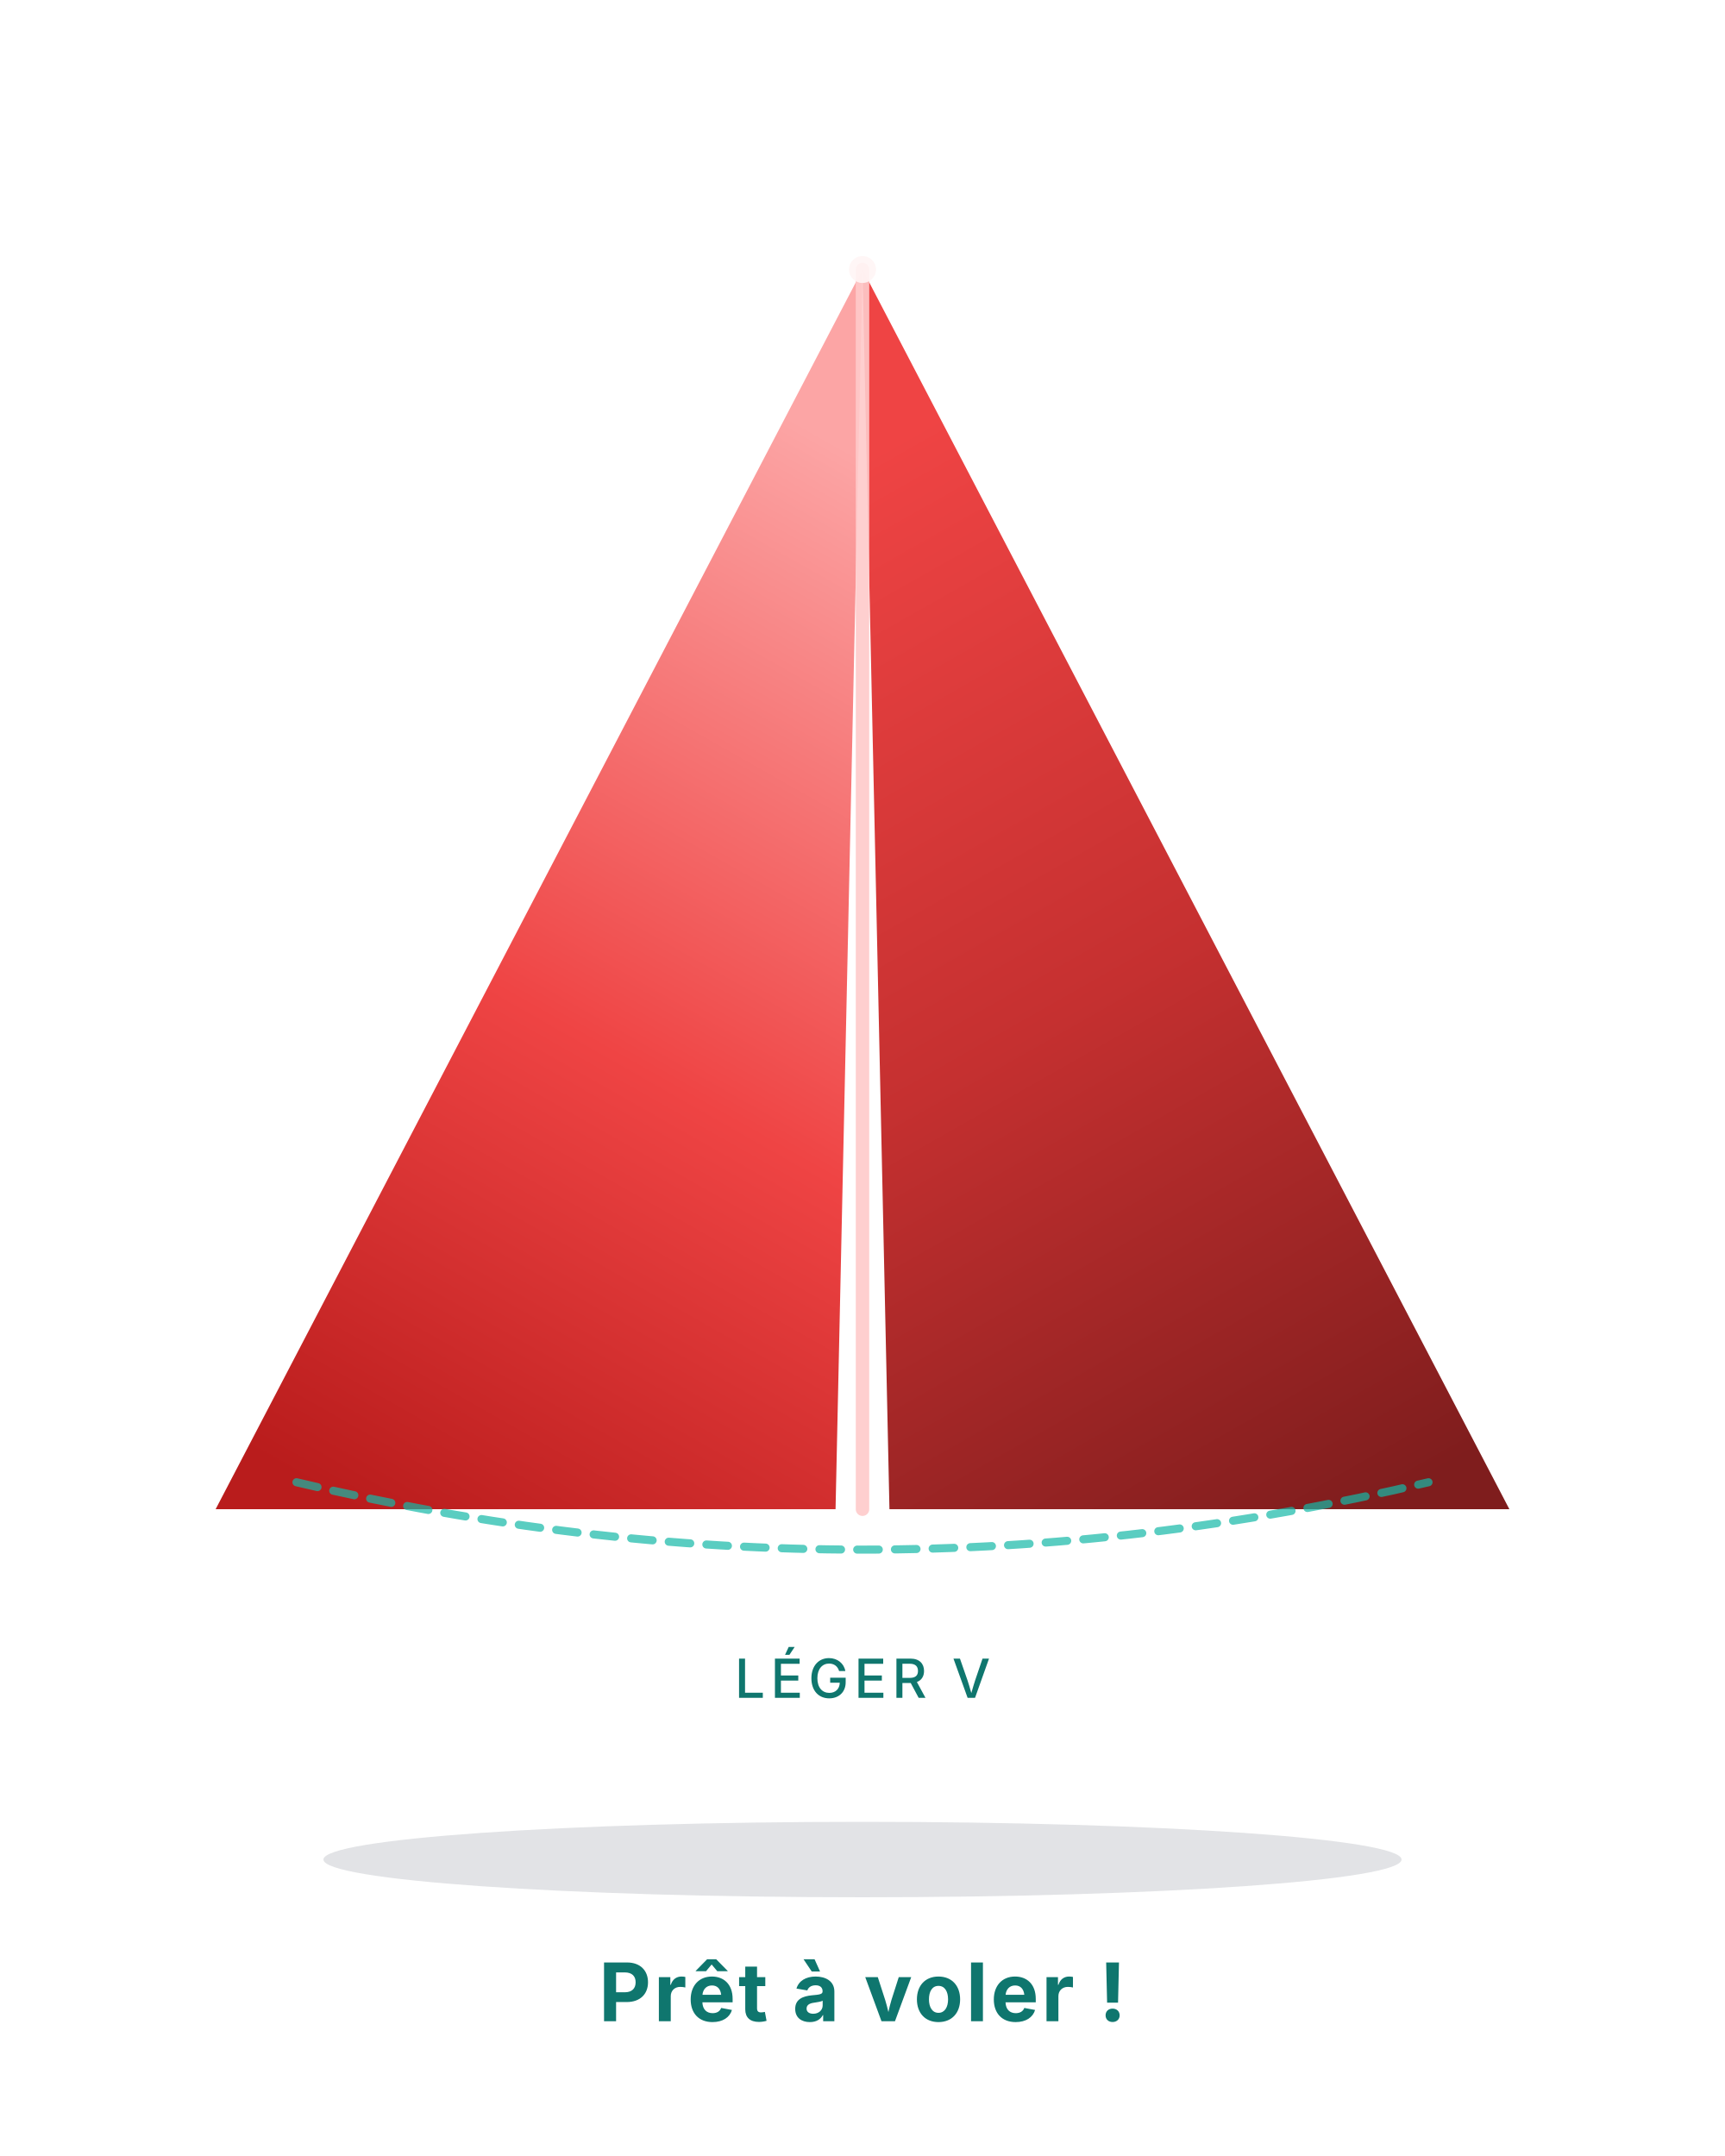
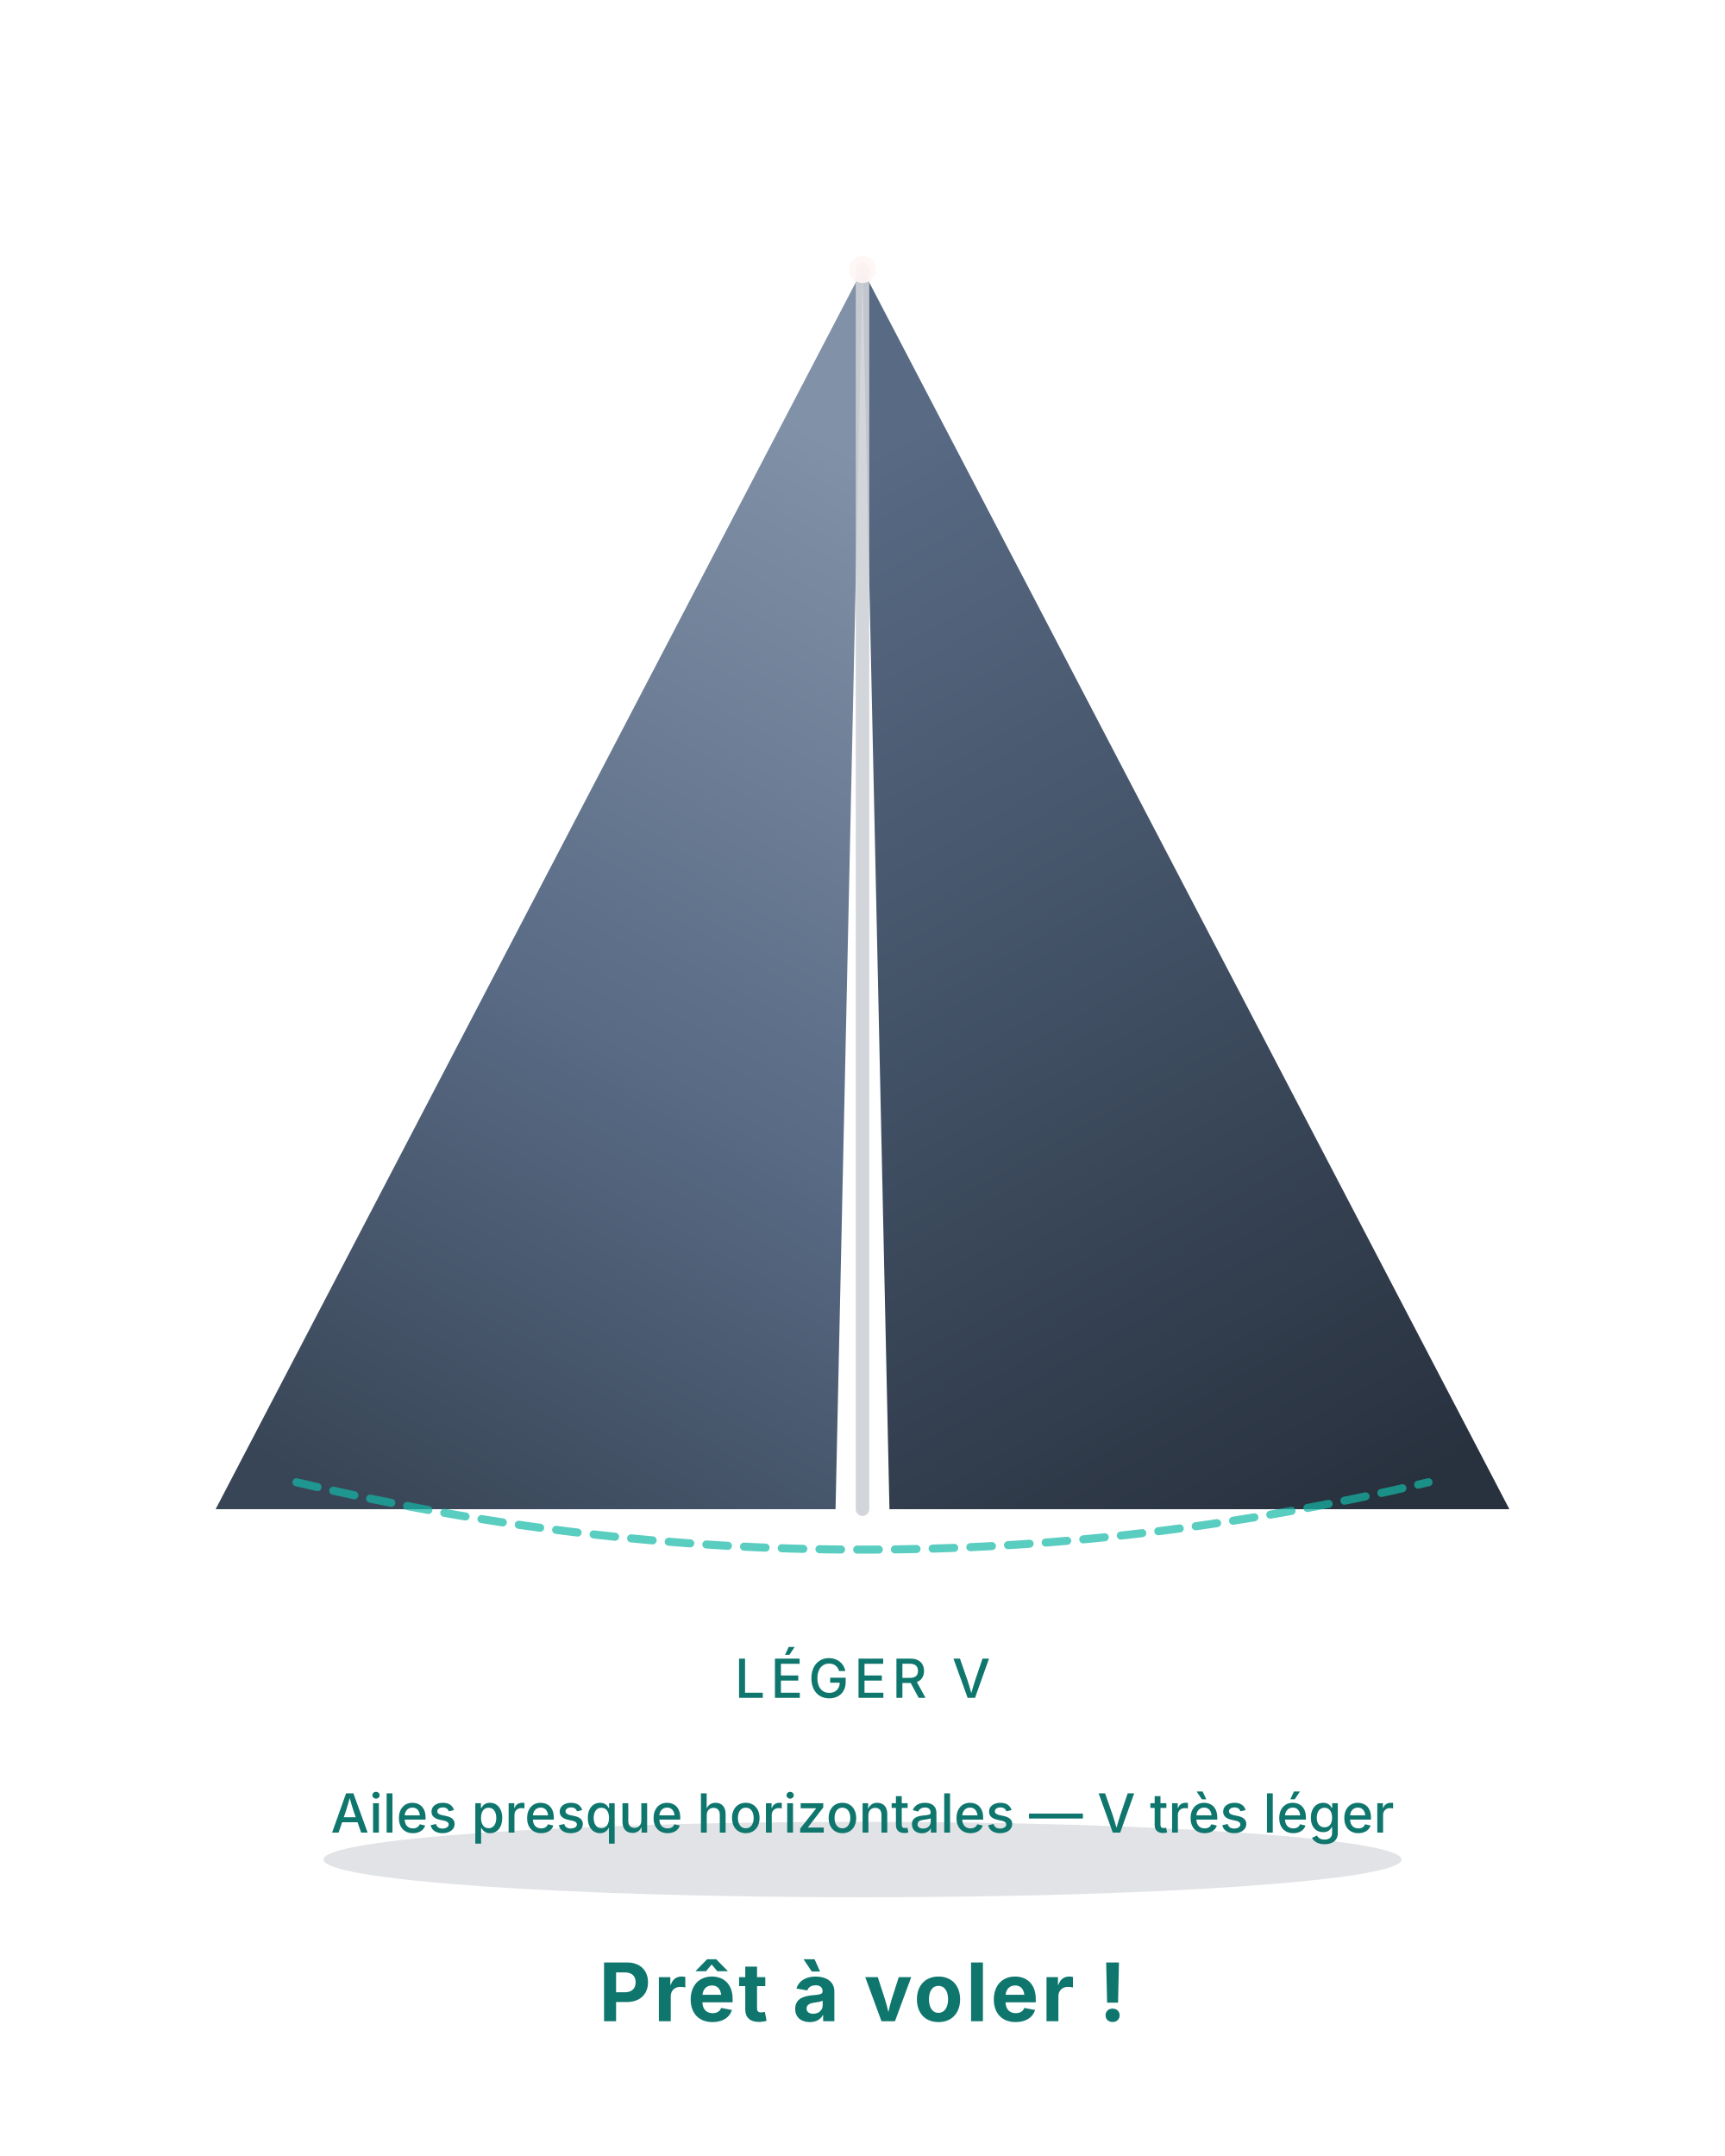
- <svg xmlns="http://www.w3.org/2000/svg" viewBox="0 0 320 400" fill="none" font-family="system-ui, -apple-system, sans-serif">
+ <svg xmlns="http://www.w3.org/2000/svg" viewBox="0 0 320 400" fill="none" font-family="system-ui,-apple-system,sans-serif">
  <defs>
    <filter id="ps" x="-10%" y="-10%" width="120%" height="120%">
      <feGaussianBlur in="SourceAlpha" stdDeviation="3" />
      <feOffset dx="0" dy="3" />
      <feComponentTransfer>
        <feFuncA type="linear" slope="0.18" />
      </feComponentTransfer>
      <feMerge>
        <feMergeNode />
        <feMergeNode in="SourceGraphic" />
      </feMerge>
    </filter>
    <marker id="arr" viewBox="0 0 10 10" refX="8" refY="5" markerWidth="6" markerHeight="6" orient="auto-start-reverse">
      <path d="M 0 0 L 10 5 L 0 10 z" fill="#6366f1" />
    </marker>
    <marker id="arrT" viewBox="0 0 10 10" refX="8" refY="5" markerWidth="6" markerHeight="6" orient="auto-start-reverse">
      <path d="M 0 0 L 10 5 L 0 10 z" fill="#14b8a6" />
    </marker>
    <linearGradient id="foldTri" x1="0" y1="0" x2="1" y2="1">
      <stop offset="0" stop-color="#fff7ed" />
      <stop offset="1" stop-color="#fed7aa" stop-opacity="0.7" />
    </linearGradient>
-   </defs>
-   <defs>
-     <linearGradient id="wL" x1="0.5" y1="0" x2="0.2" y2="1">
-       <stop offset="0" stop-color="#fca5a5" />
-       <stop offset="0.55" stop-color="#ef4444" />
-       <stop offset="1" stop-color="#b91c1c" />
+     <linearGradient id="pWingL" x1="0.5" y1="0" x2="0.2" y2="1">
+       <stop offset="0" stop-color="hsl(215, 18%, 58%)" />
+       <stop offset="0.55" stop-color="hsl(215, 20%, 43%)" />
+       <stop offset="1" stop-color="hsl(215, 21%, 28%)" />
    </linearGradient>
-     <linearGradient id="wR" x1="0.5" y1="0" x2="0.8" y2="1">
-       <stop offset="0" stop-color="#ef4444" />
-       <stop offset="0.5" stop-color="#c53030" />
-       <stop offset="1" stop-color="#7f1d1d" />
+     <linearGradient id="pWingR" x1="0.5" y1="0" x2="0.8" y2="1">
+       <stop offset="0" stop-color="hsl(215, 20%, 43%)" />
+       <stop offset="0.5" stop-color="hsl(215, 21%, 32%)" />
+       <stop offset="1" stop-color="hsl(215, 22%, 20%)" />
    </linearGradient>
  </defs>
  <ellipse cx="160" cy="345" rx="100" ry="7" fill="#1e293b" opacity="0.13" />
-   <polygon points="160,50 40,280 155,280" fill="url(#wL)" />
-   <polygon points="160,50 165,280 280,280" fill="url(#wR)" />
-   <line x1="160" y1="50" x2="160" y2="280" stroke="#fecaca" stroke-width="2.5" stroke-linecap="round" opacity="0.9" />
+   <polygon points="160,50 40,280 155,280" fill="url(#pWingL)" />
+   <polygon points="160,50 165,280 280,280" fill="url(#pWingR)" />
+   <line x1="160" y1="50" x2="160" y2="280" stroke="hsl(215, 10%, 82%)" stroke-width="2.5" stroke-linecap="round" opacity="0.9" />
  <circle cx="160" cy="50" r="2.5" fill="#fff5f5" opacity="0.9" />
  <path d="M 55 275 Q 160 300 265 275" stroke="#14b8a6" stroke-width="1.5" stroke-dasharray="4 3" fill="none" stroke-linecap="round" opacity="0.7" />
  <text x="160" y="315" text-anchor="middle" font-size="10" fill="#0f766e" font-weight="500" letter-spacing="1">LÉGER V</text>
  <text x="160" y="375" text-anchor="middle" font-size="15" font-weight="700" fill="#0f766e" letter-spacing="0.5">Prêt à voler !</text>
+   <text x="160" y="340" text-anchor="middle" font-size="10" fill="#0f766e" font-weight="500">Ailes presque horizontales — V très léger</text>
</svg>
